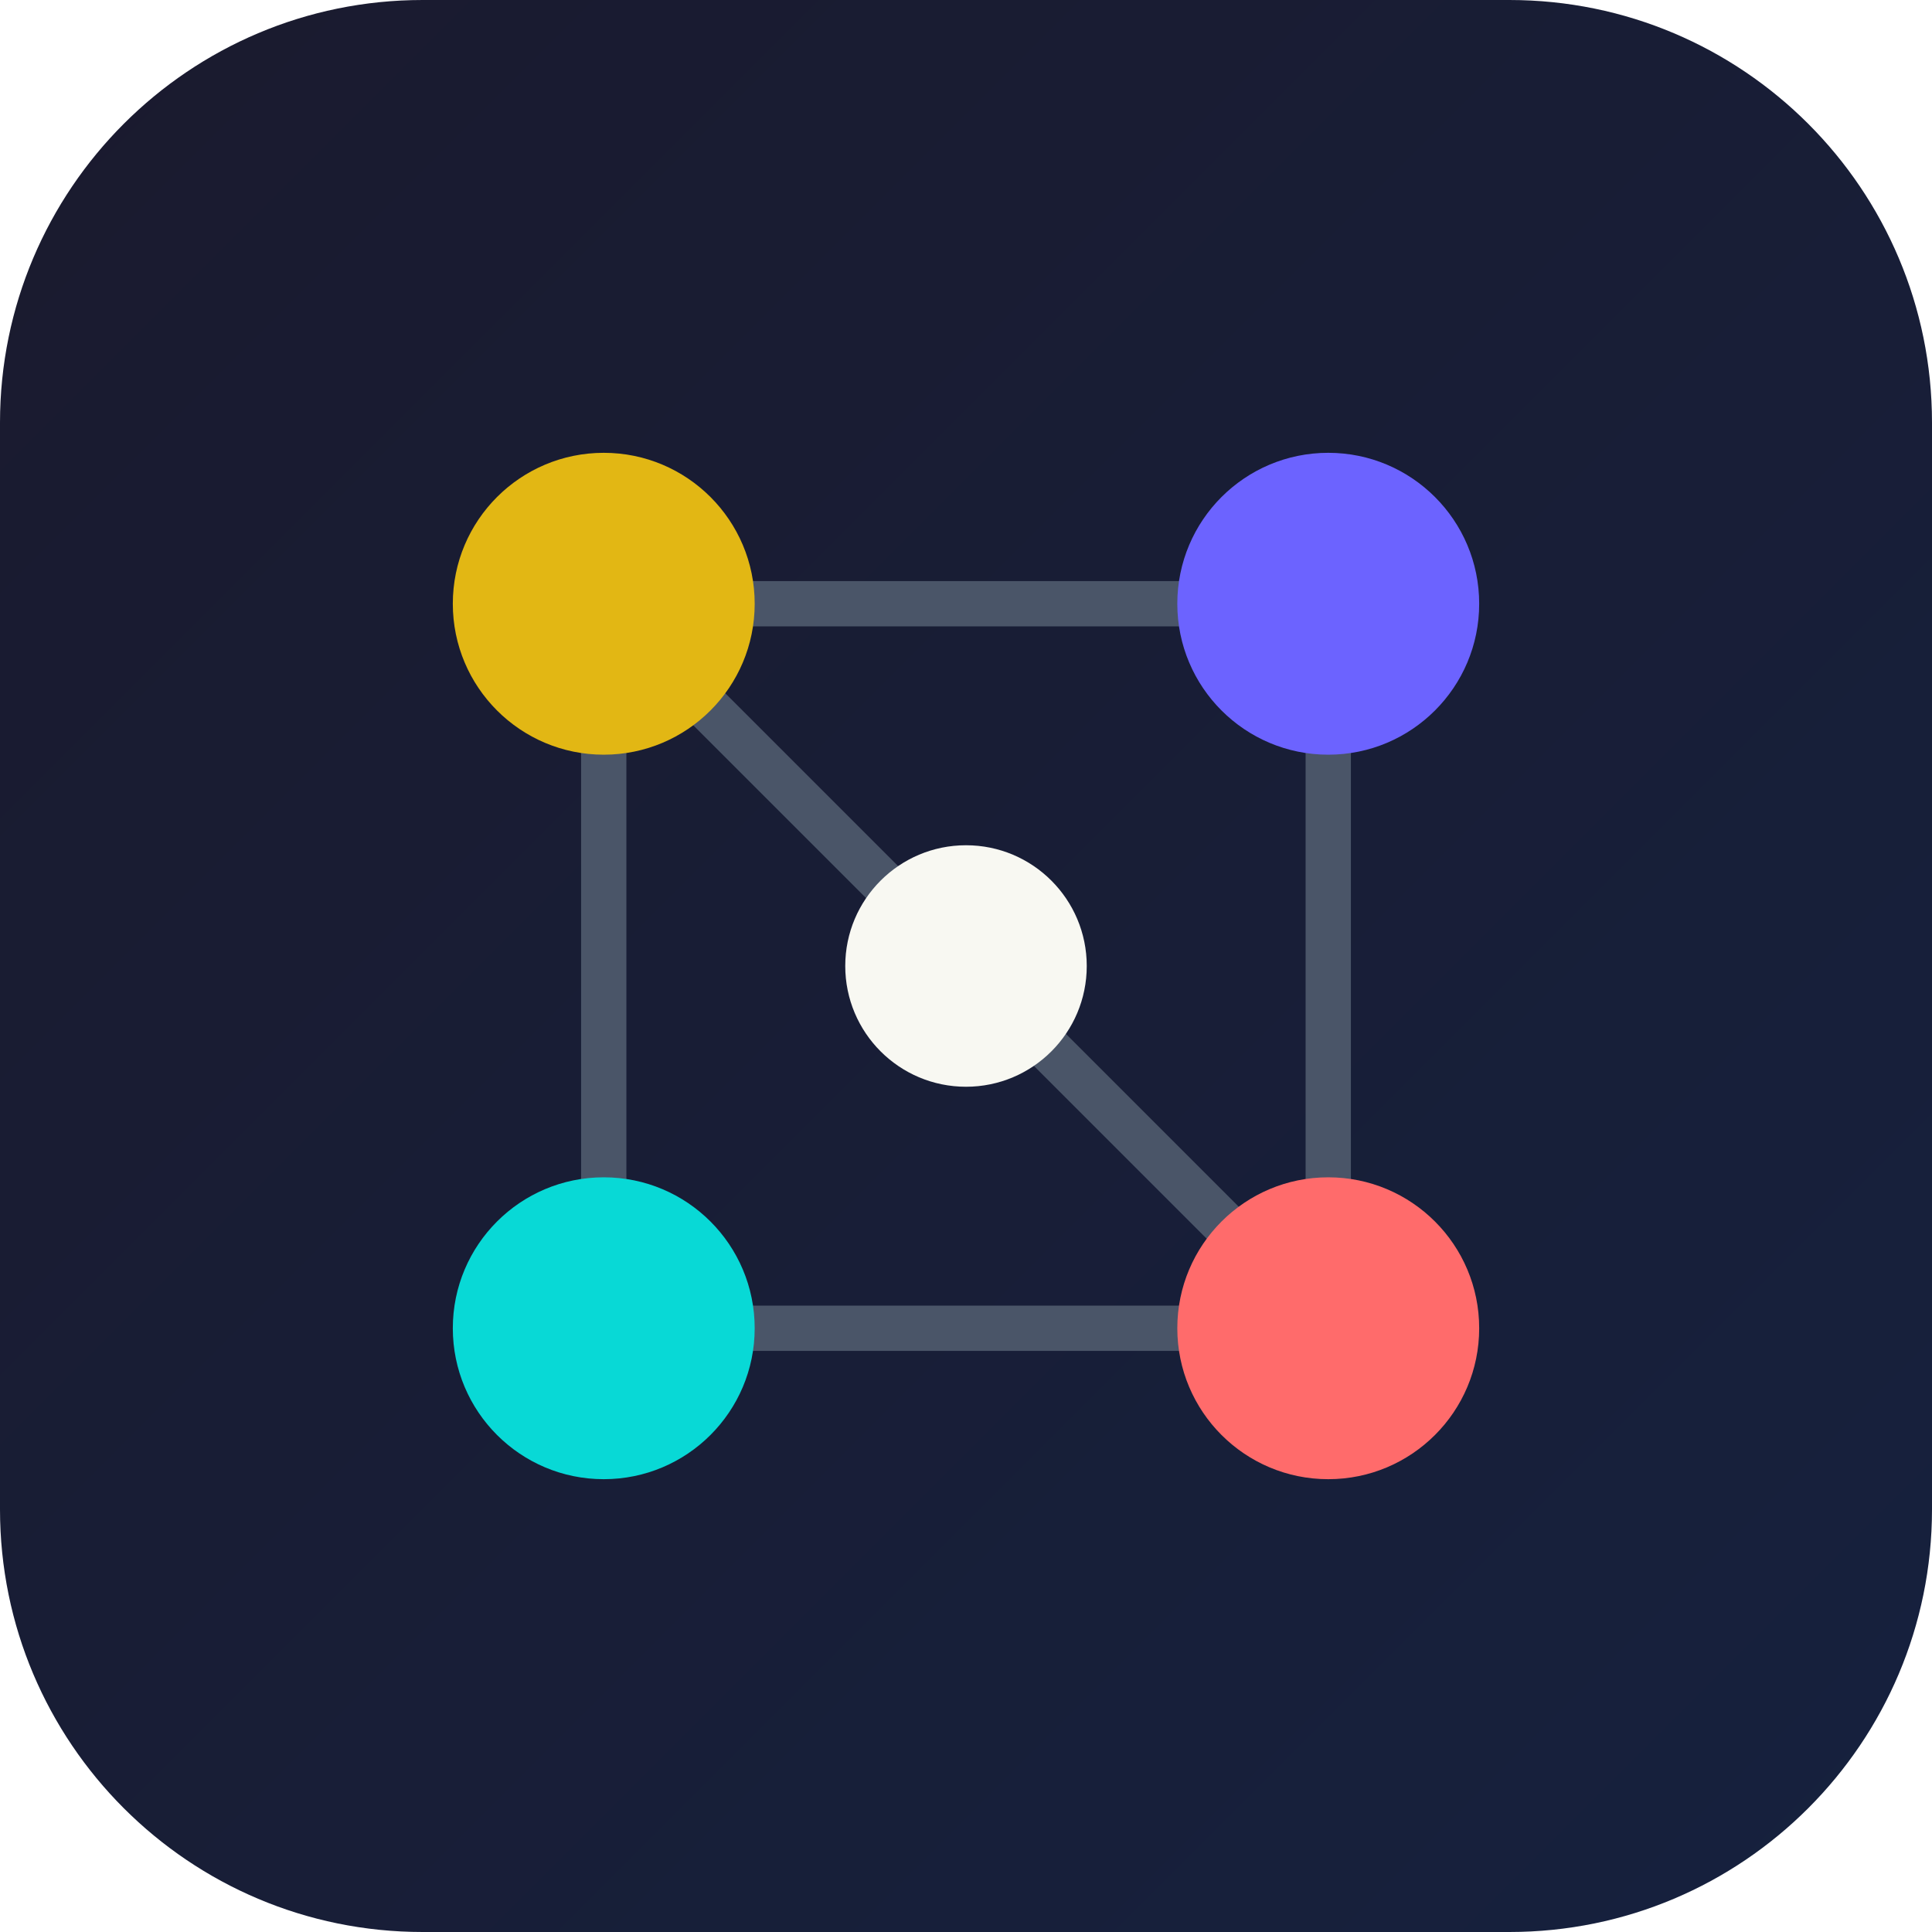
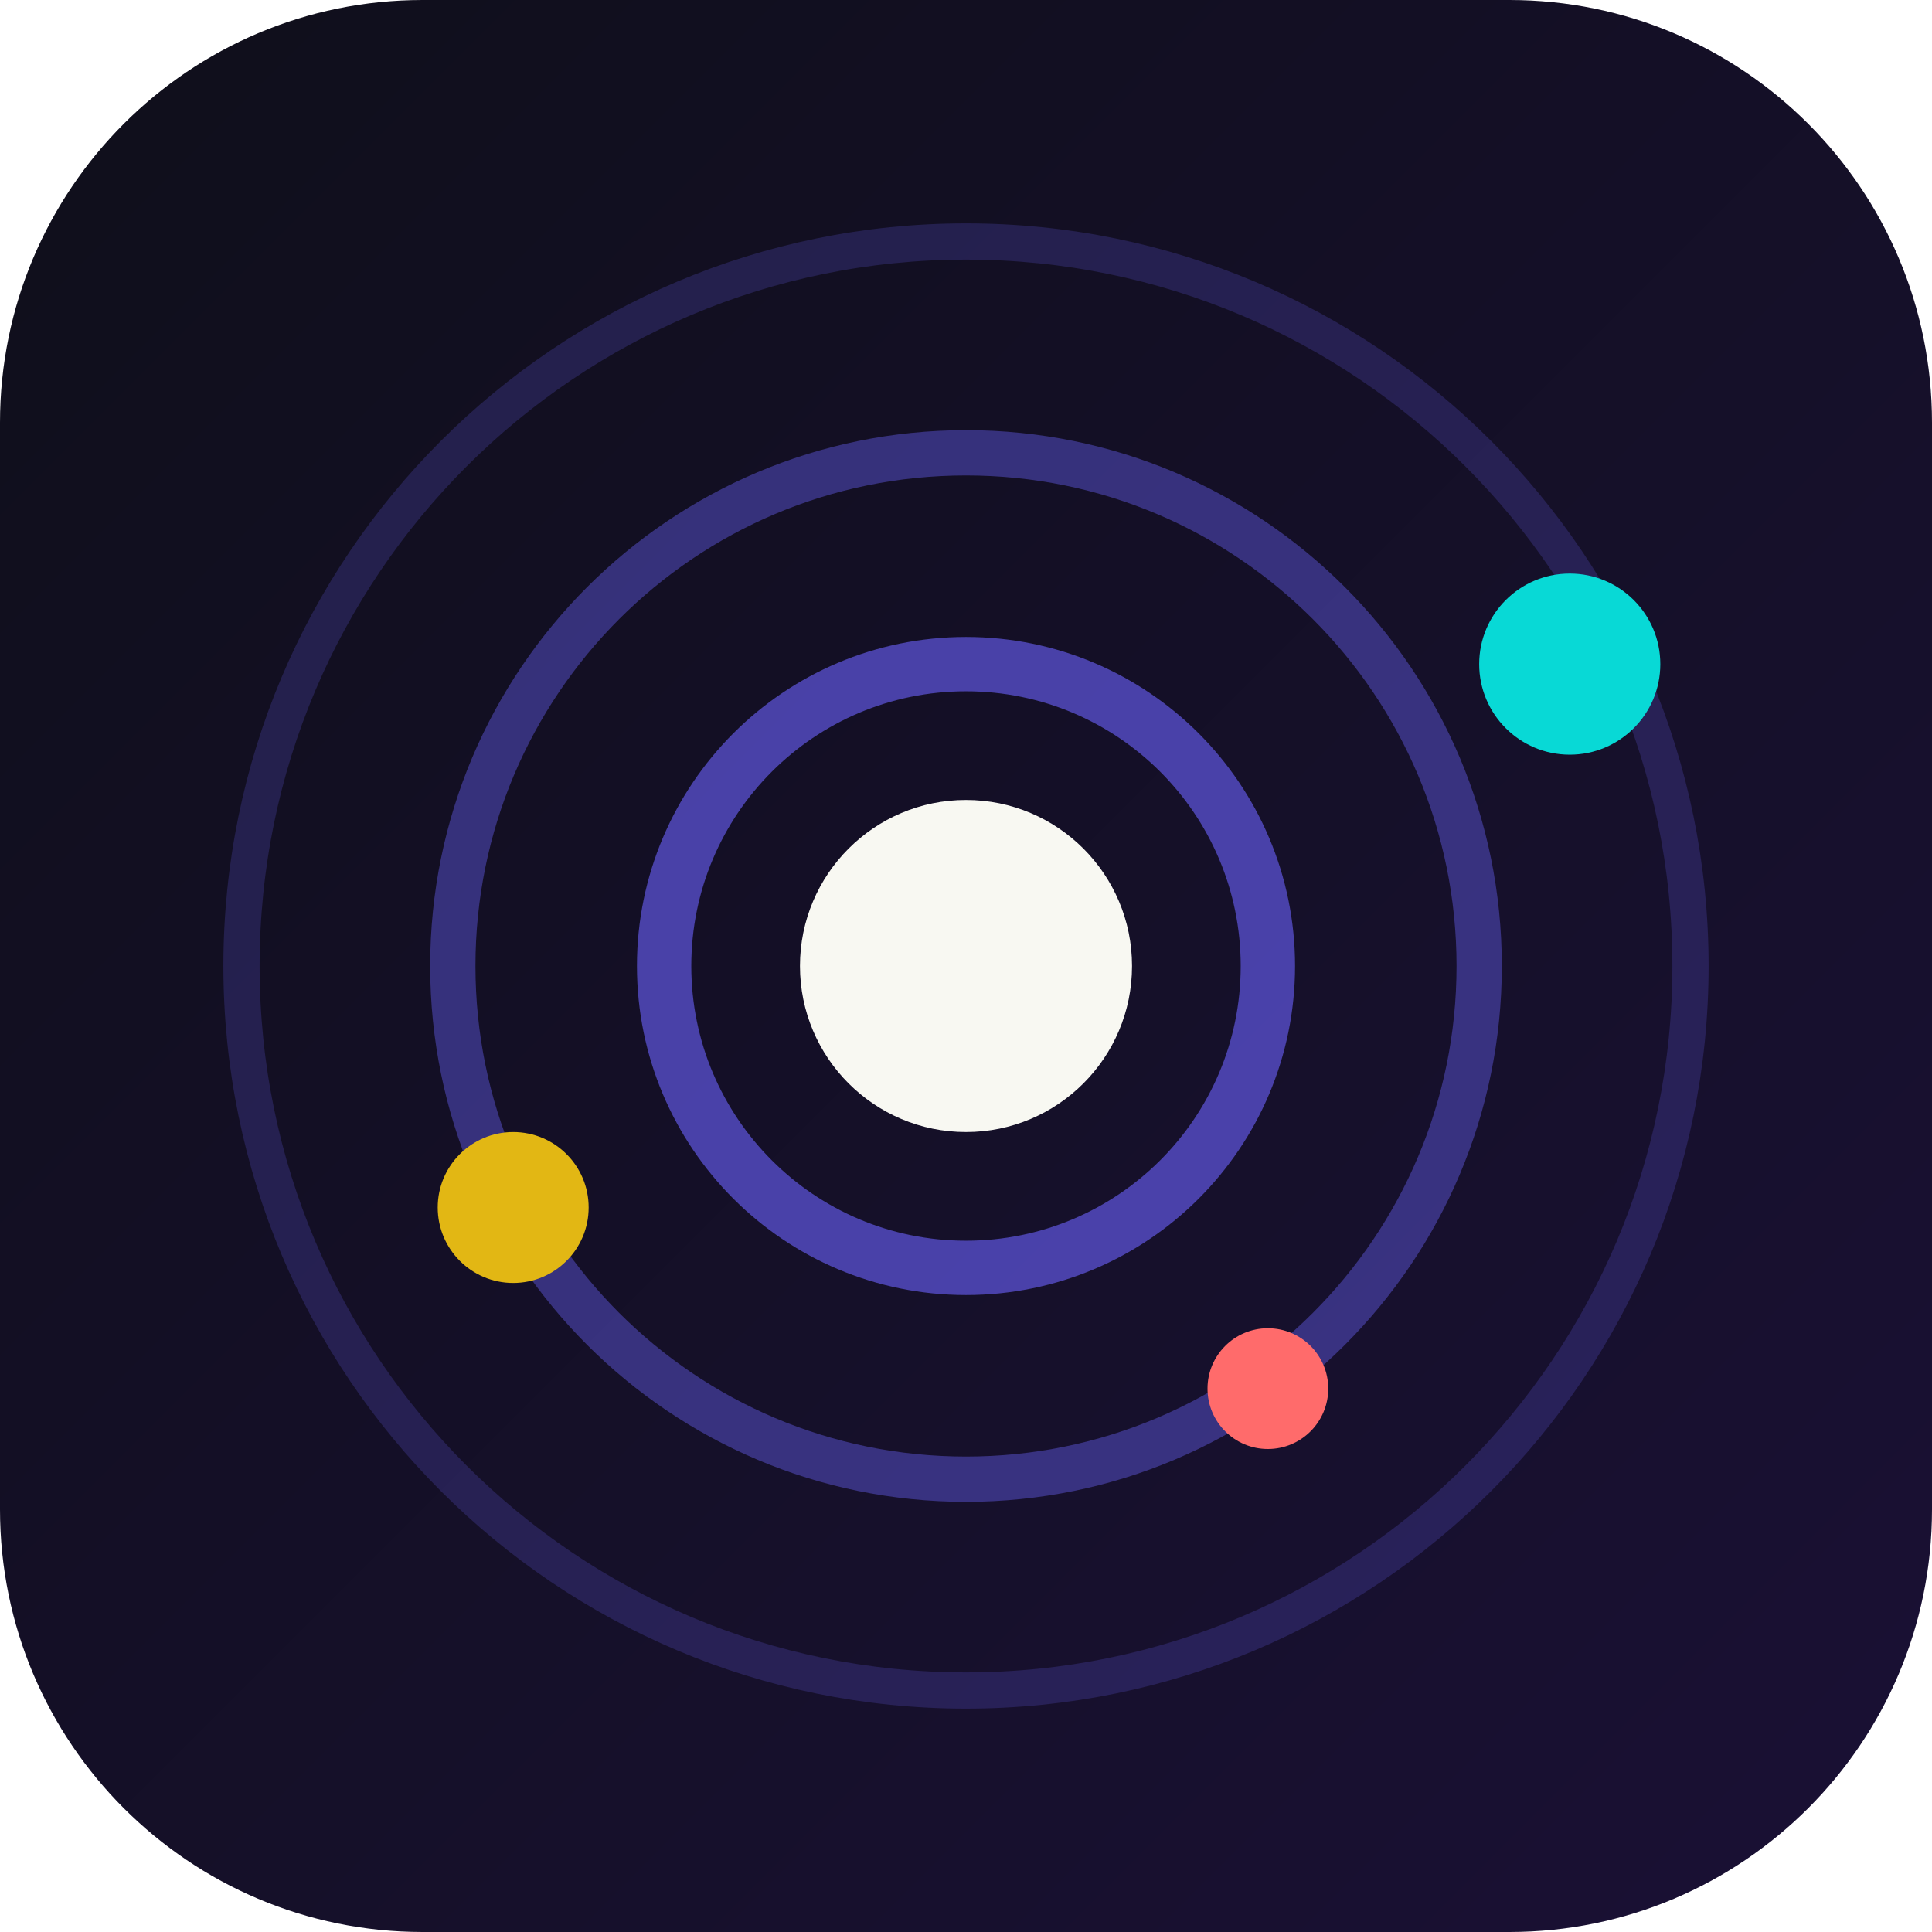
<svg xmlns="http://www.w3.org/2000/svg" viewBox="0 0 64 64" width="64" height="64">
  <defs>
-     <linearGradient id="bg" x1="0" y1="0" x2="1" y2="1">
-       <stop offset="0%" stop-color="#1a1a2e" />
-       <stop offset="100%" stop-color="#16213e" />
+     <linearGradient id="bg2" x1="0" y1="0" x2="1" y2="1">
+       <stop offset="0%" stop-color="#0f0f1a" />
+       <stop offset="100%" stop-color="#1a1035" />
    </linearGradient>
  </defs>
-   <rect width="64" height="64" rx="14" fill="url(#bg)" />
-   <line x1="20" y1="20" x2="44" y2="20" stroke="#4a5568" stroke-width="1.5" stroke-linecap="round" />
-   <line x1="20" y1="20" x2="20" y2="44" stroke="#4a5568" stroke-width="1.5" stroke-linecap="round" />
-   <line x1="44" y1="20" x2="44" y2="44" stroke="#4a5568" stroke-width="1.5" stroke-linecap="round" />
-   <line x1="20" y1="44" x2="44" y2="44" stroke="#4a5568" stroke-width="1.5" stroke-linecap="round" />
-   <line x1="20" y1="20" x2="44" y2="44" stroke="#4a5568" stroke-width="1.5" stroke-linecap="round" />
-   <circle cx="20" cy="20" r="5" fill="#e2b714" />
-   <circle cx="44" cy="20" r="5" fill="#6c63ff" />
-   <circle cx="20" cy="44" r="5" fill="#08d9d6" />
-   <circle cx="44" cy="44" r="5" fill="#ff6b6b" />
-   <circle cx="32" cy="32" r="4" fill="#f8f8f2" />
+   <rect width="64" height="64" rx="14" fill="url(#bg2)" />
+   <circle cx="32" cy="32" r="24" fill="none" stroke="#6c63ff" stroke-width="1.2" opacity="0.2" />
+   <circle cx="32" cy="32" r="17" fill="none" stroke="#6c63ff" stroke-width="1.5" opacity="0.4" />
+   <circle cx="32" cy="32" r="10" fill="none" stroke="#6c63ff" stroke-width="1.8" opacity="0.6" />
+   <circle cx="52" cy="22" r="3" fill="#08d9d6" />
+   <circle cx="17" cy="40" r="2.5" fill="#e2b714" />
+   <circle cx="42" cy="46" r="2" fill="#ff6b6b" />
+   <circle cx="32" cy="32" r="5.5" fill="#f8f8f2" />
</svg>
